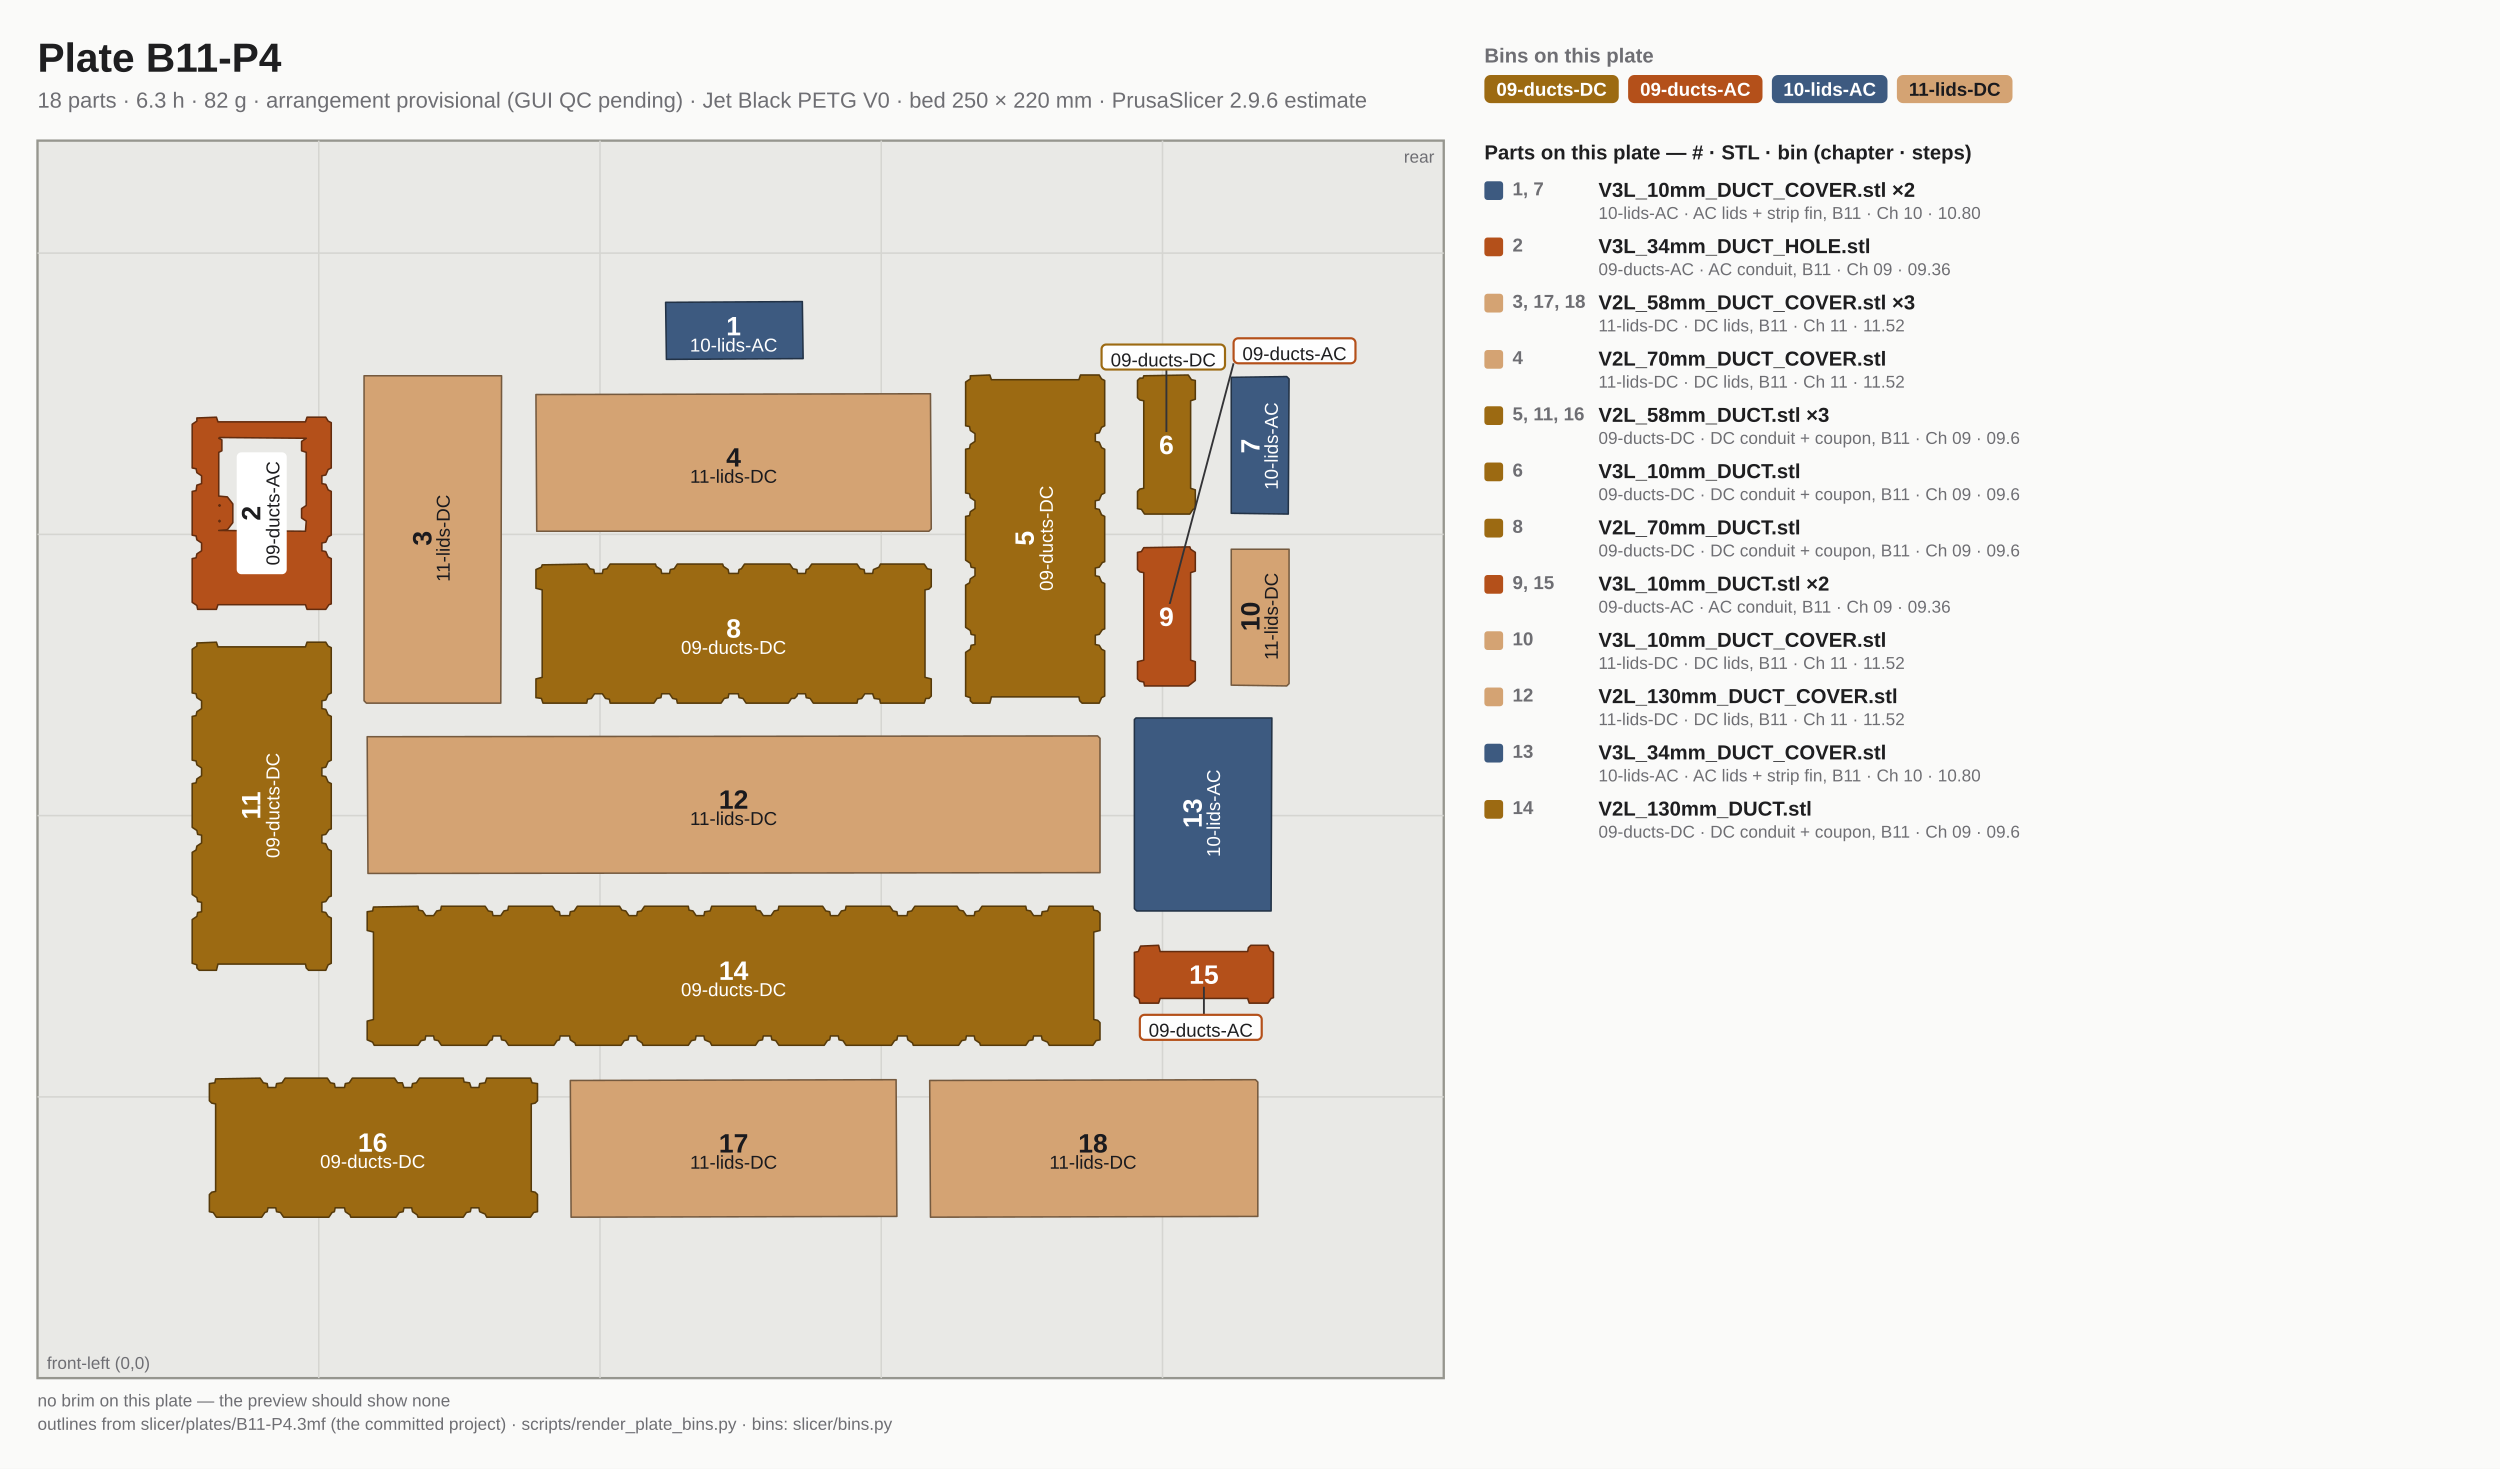
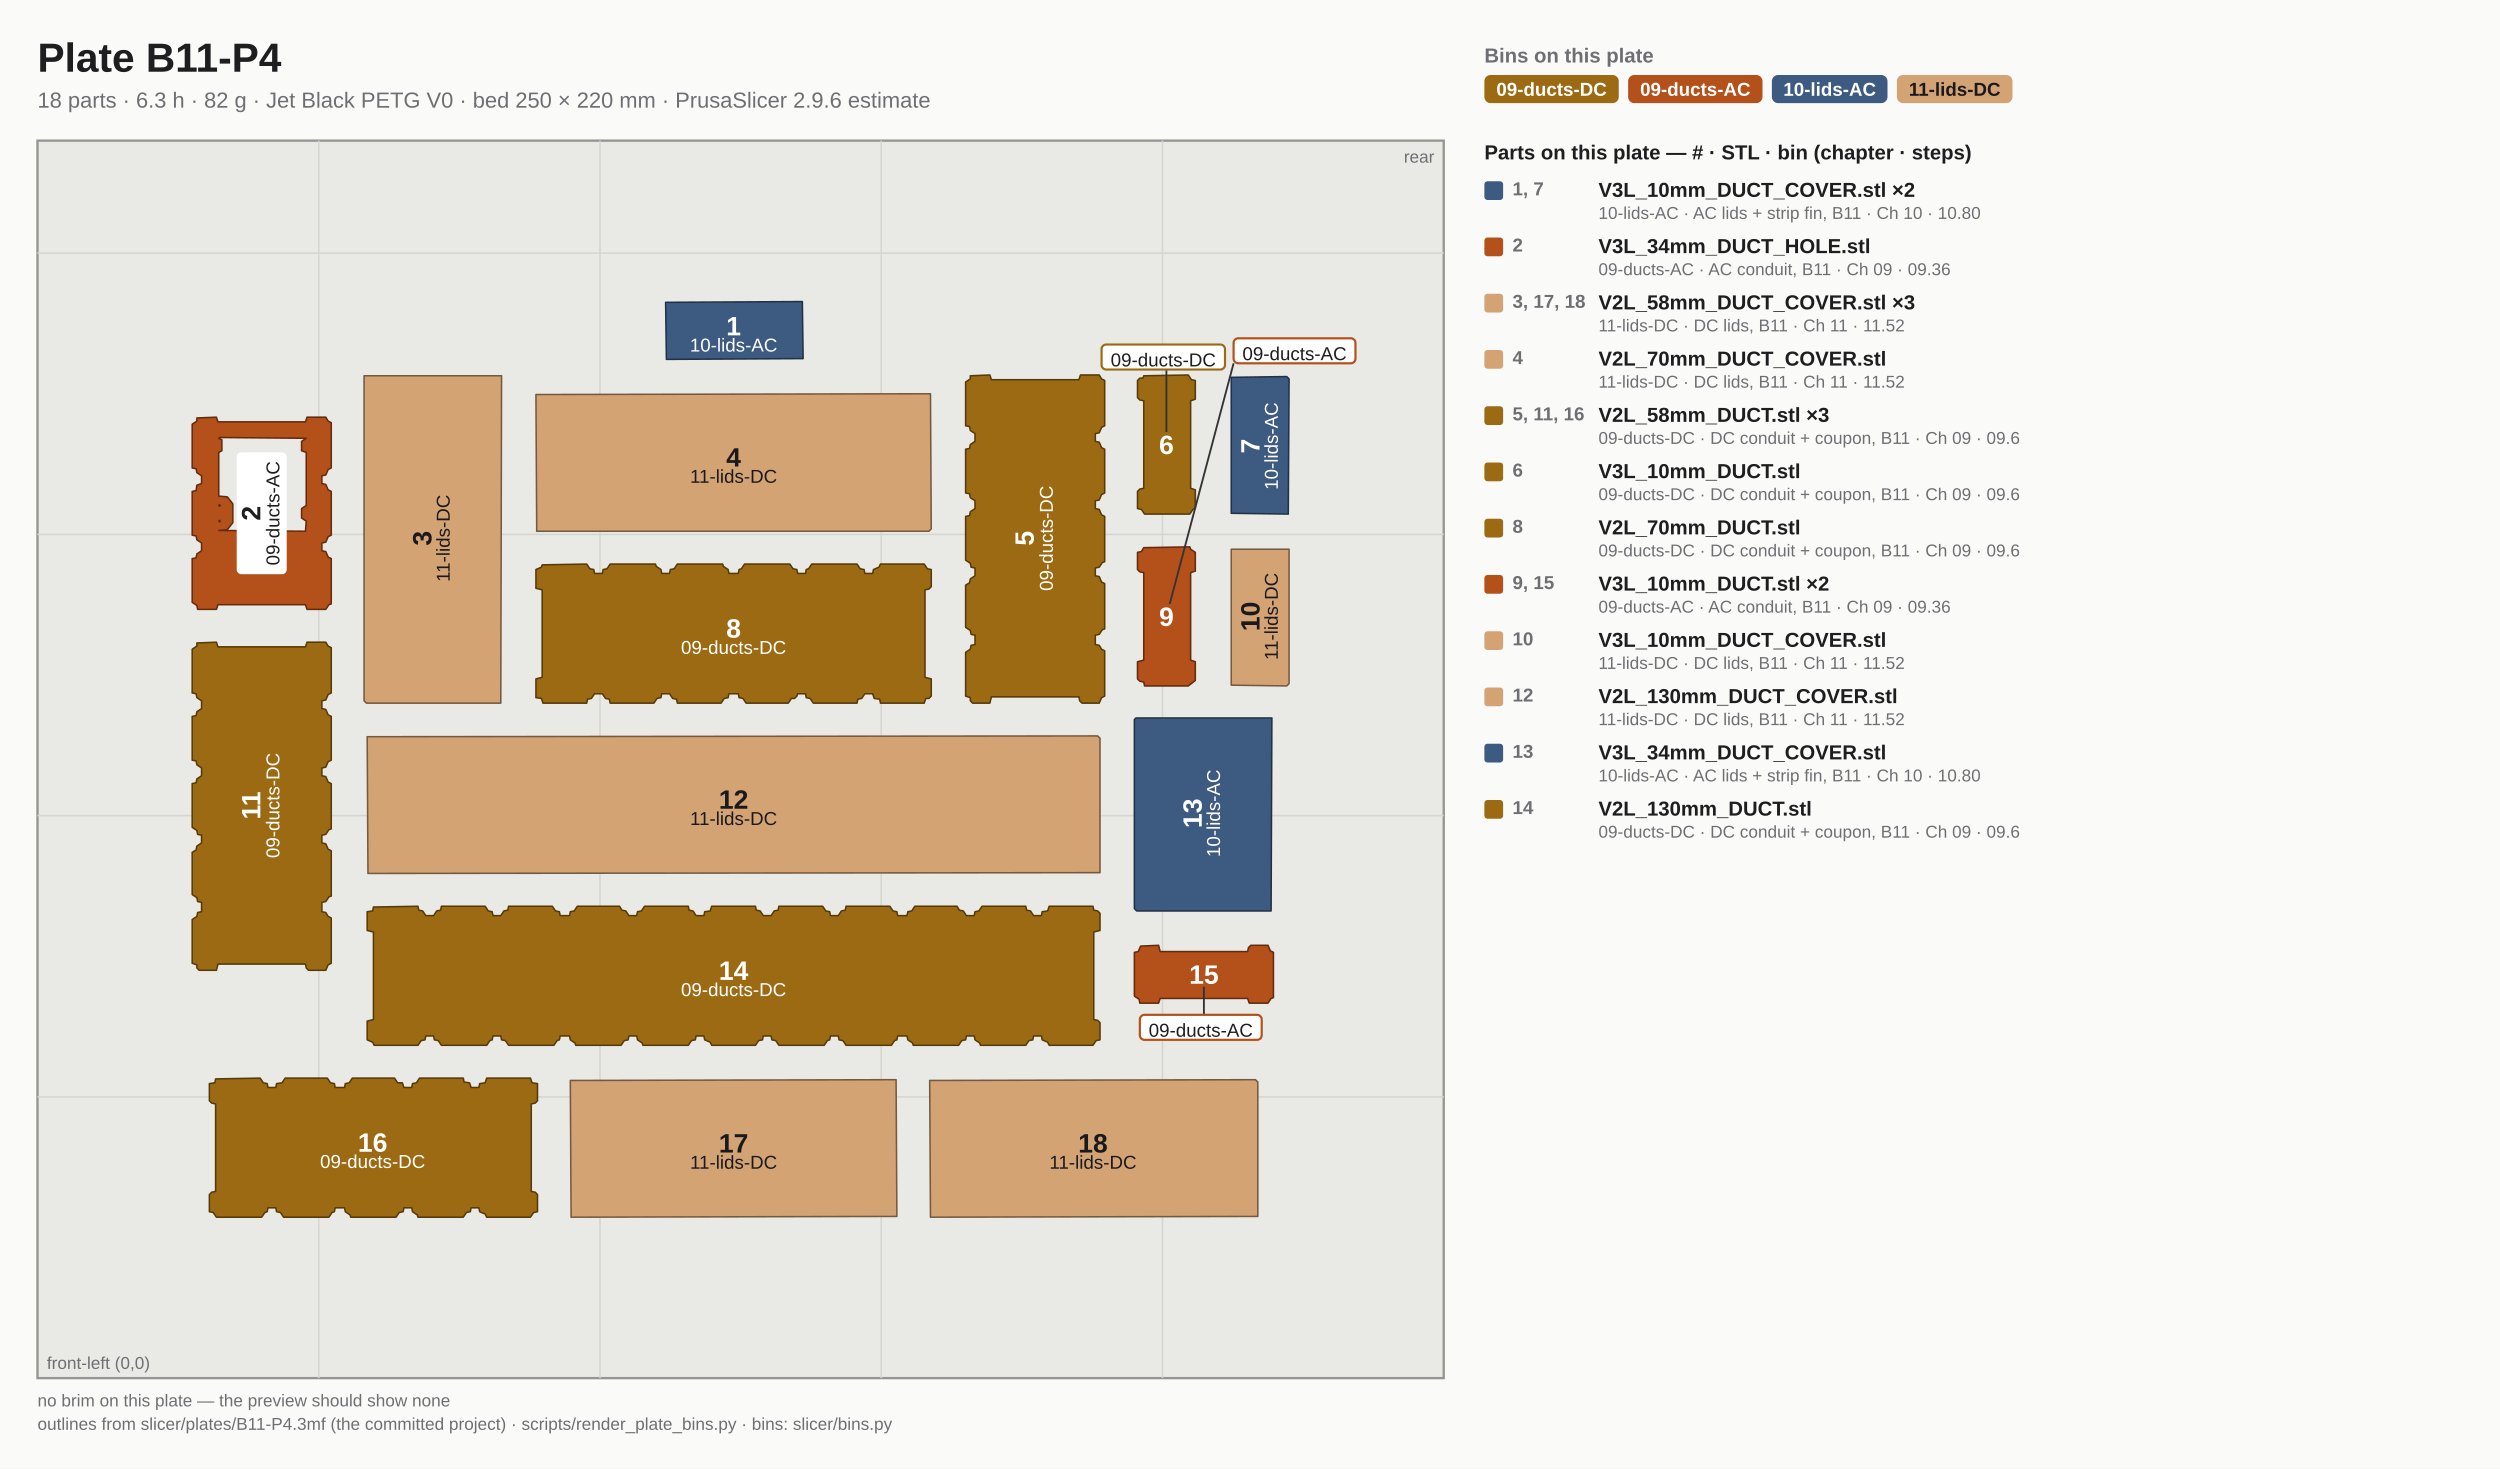
<svg xmlns="http://www.w3.org/2000/svg" width="1600" height="940" viewBox="0 0 1600 940" font-family="Arial, Helvetica, 'DejaVu Sans', sans-serif">
  <rect x="0" y="0" width="1600" height="940" fill="#fafaf9" />
  <text x="24.0" y="45.9" font-size="26" fill="#1e1e20" text-anchor="start" font-weight="bold">Plate B11-P4</text>
-   <text x="24.0" y="68.9" font-size="14" fill="#6e6e73" text-anchor="start">18 parts  ·  6.3 h  ·  82 g  ·  arrangement provisional (GUI QC pending)  ·  Jet Black PETG V0  ·  bed 250 × 220 mm  ·  PrusaSlicer 2.9.6 estimate</text>
+   <text x="24.0" y="68.9" font-size="14" fill="#6e6e73" text-anchor="start">18 parts  ·  6.3 h  ·  82 g  ·  Jet Black PETG V0  ·  bed 250 × 220 mm  ·  PrusaSlicer 2.9.6 estimate</text>
  <rect x="24.0" y="90.0" width="900.0" height="792.0" fill="#e9e9e6" stroke="#96968f" stroke-width="1.5" />
  <line x1="204.0" y1="90.0" x2="204.0" y2="882.0" stroke="#d5d5d1" stroke-width="1.0" />
  <line x1="384.0" y1="90.0" x2="384.0" y2="882.0" stroke="#d5d5d1" stroke-width="1.0" />
  <line x1="564.0" y1="90.0" x2="564.0" y2="882.0" stroke="#d5d5d1" stroke-width="1.0" />
  <line x1="744.0" y1="90.0" x2="744.0" y2="882.0" stroke="#d5d5d1" stroke-width="1.0" />
  <line x1="24.0" y1="702.0" x2="924.0" y2="702.0" stroke="#d5d5d1" stroke-width="1.0" />
  <line x1="24.0" y1="522.0" x2="924.0" y2="522.0" stroke="#d5d5d1" stroke-width="1.0" />
  <line x1="24.0" y1="342.0" x2="924.0" y2="342.0" stroke="#d5d5d1" stroke-width="1.0" />
  <line x1="24.0" y1="162.0" x2="924.0" y2="162.0" stroke="#d5d5d1" stroke-width="1.0" />
  <text x="30.0" y="876.1" font-size="11" fill="#6e6e73" text-anchor="start">front-left (0,0)</text>
  <text x="918.0" y="104.1" font-size="11" fill="#6e6e73" text-anchor="end">rear</text>
  <path d="M621.0,240.5 633.5,240.0 634.5,243.0 690.5,243.0 691.5,240.0 703.5,240.0 705.0,242.5 707.0,243.5 707.0,272.5 705.0,273.5 703.5,277.0 701.0,277.5 701.0,282.5 703.5,283.0 705.0,286.5 707.0,287.5 707.0,315.5 705.0,316.5 703.5,320.0 701.0,320.5 701.0,325.5 703.5,326.0 705.0,329.5 707.0,330.5 707.0,359.5 705.5,360.0 703.5,363.0 701.0,363.5 701.0,368.5 703.5,369.0 705.0,372.5 707.0,373.5 707.0,402.5 705.5,403.0 703.5,406.0 701.0,406.5 701.0,412.5 703.5,413.0 705.0,415.5 707.0,416.5 707.0,445.5 705.0,446.5 703.5,450.0 692.5,450.0 691.0,448.5 690.5,446.0 634.5,446.0 633.5,450.0 622.5,450.0 621.0,448.5 621.0,446.5 618.0,445.5 618.0,417.5 621.0,415.5 621.5,413.0 624.0,412.5 624.0,406.5 621.5,406.0 621.0,403.5 618.0,401.5 618.0,374.5 620.5,373.0 621.0,370.5 624.0,368.5 624.0,363.5 621.5,363.0 621.0,360.5 618.0,358.5 618.0,330.5 620.5,330.0 621.0,327.5 624.0,325.5 624.0,320.5 621.0,318.5 620.5,316.0 618.0,315.5 618.0,287.5 620.5,287.0 621.0,284.5 624.0,282.5 624.0,277.5 621.0,275.5 620.5,273.0 618.0,272.5 618.0,244.5 621.0,242.5Z" fill-rule="evenodd" fill="#9c6a12" stroke="#563a0a" stroke-width="1.0" stroke-linejoin="round" />
  <path d="M126.0,411.5 138.5,411.0 139.5,414.0 195.5,414.0 196.5,411.0 208.5,411.0 210.0,413.5 212.0,414.5 212.0,443.5 210.0,444.5 208.5,448.0 206.0,448.5 206.0,453.5 208.5,454.0 210.0,457.5 212.0,458.5 212.0,486.5 210.0,487.5 208.5,491.0 206.0,491.5 206.0,496.5 208.5,497.0 210.0,500.5 212.0,501.5 212.0,530.5 210.5,531.0 208.5,534.0 206.0,534.5 206.0,539.5 208.5,540.0 210.0,543.5 212.0,544.5 212.0,573.5 210.5,574.0 208.5,577.0 206.0,577.5 206.0,583.5 208.5,584.0 210.0,586.5 212.0,587.5 212.0,616.5 210.0,617.5 208.5,621.0 197.5,621.0 196.0,619.5 195.5,617.0 139.5,617.0 138.5,621.0 127.5,621.0 126.0,619.5 126.0,617.5 123.0,616.5 123.0,588.5 126.0,586.5 126.5,584.0 129.0,583.5 129.0,577.5 126.5,577.0 126.0,574.5 123.0,572.5 123.0,545.5 125.5,544.0 126.0,541.5 129.0,539.5 129.0,534.5 126.5,534.0 126.0,531.5 123.0,529.5 123.0,501.5 125.5,501.0 126.0,498.5 129.0,496.5 129.0,491.5 126.0,489.5 125.5,487.0 123.0,486.5 123.0,458.5 125.5,458.0 126.0,455.5 129.0,453.5 129.0,448.5 126.0,446.5 125.5,444.0 123.0,443.5 123.0,415.5 126.0,413.5Z" fill-rule="evenodd" fill="#9c6a12" stroke="#563a0a" stroke-width="1.0" stroke-linejoin="round" />
  <path d="M138.0,690.5 166.5,690.0 168.5,693.0 171.0,693.5 171.5,696.0 176.5,696.0 177.0,693.5 180.5,693.0 182.5,690.0 209.5,690.0 211.5,693.0 214.0,693.5 214.5,696.0 220.5,696.0 221.0,693.5 223.5,693.0 225.5,690.0 252.5,690.0 254.5,693.0 257.5,693.0 258.5,696.0 263.5,696.0 264.0,693.5 266.5,693.0 268.5,690.0 296.5,690.0 297.0,692.5 300.5,693.0 301.5,696.0 306.5,696.0 307.0,693.5 310.5,693.0 311.5,690.0 339.5,690.0 340.5,693.0 344.0,693.5 344.0,704.5 342.5,706.0 340.0,706.5 340.0,762.5 342.5,763.0 344.0,764.5 344.0,775.5 341.5,776.0 339.5,779.0 311.5,779.0 310.5,777.0 307.0,775.5 306.5,773.0 301.5,773.0 301.0,775.5 298.5,776.0 296.5,779.0 267.5,779.0 267.0,777.5 264.0,775.5 263.5,773.0 258.5,773.0 258.0,775.5 255.5,776.0 253.5,779.0 224.5,779.0 224.0,777.5 221.0,775.5 220.5,773.0 214.5,773.0 214.0,775.5 212.5,776.0 210.5,779.0 181.5,779.0 179.5,776.0 177.0,775.5 176.5,773.0 171.5,773.0 171.0,775.5 169.5,776.0 167.5,779.0 138.5,779.0 136.5,776.0 134.0,775.5 134.0,764.5 135.5,763.0 138.0,762.5 138.0,706.5 135.5,706.0 134.0,704.5 134.0,693.5 137.5,693.0Z" fill-rule="evenodd" fill="#9c6a12" stroke="#563a0a" stroke-width="1.0" stroke-linejoin="round" />
  <path d="M595.0,691.5 803.5,691.0 805.0,692.5 805.0,778.5 595.5,779.0Z" fill-rule="evenodd" fill="#d4a373" stroke="#755a3f" stroke-width="1.0" stroke-linejoin="round" />
  <path d="M233.0,240.5 321.0,240.5 320.5,450.0 234.5,450.0 233.0,448.5Z" fill-rule="evenodd" fill="#d4a373" stroke="#755a3f" stroke-width="1.0" stroke-linejoin="round" />
  <path d="M365.0,691.5 573.5,691.0 574.0,778.5 365.5,779.0Z" fill-rule="evenodd" fill="#d4a373" stroke="#755a3f" stroke-width="1.0" stroke-linejoin="round" />
  <path d="M239.0,580.5 267.5,580.0 268.0,582.5 270.5,583.0 272.5,586.0 277.5,586.0 279.5,583.0 282.0,582.5 282.5,580.0 310.5,580.0 312.5,583.0 315.0,583.5 315.5,586.0 320.5,586.0 322.5,583.0 325.0,582.5 325.5,580.0 353.5,580.0 355.5,583.0 358.0,583.5 358.5,586.0 364.5,586.0 365.0,583.5 367.5,583.0 369.5,580.0 396.5,580.0 398.0,582.5 400.5,583.0 402.5,586.0 407.5,586.0 408.0,583.5 410.5,583.0 412.5,580.0 440.5,580.0 441.0,582.5 443.5,583.0 445.5,586.0 450.5,586.0 451.0,583.5 454.5,583.0 455.5,580.0 483.5,580.0 484.0,582.5 486.5,583.0 488.5,586.0 493.5,586.0 495.5,583.0 498.0,582.5 498.5,580.0 526.5,580.0 528.5,583.0 531.0,583.5 531.5,586.0 536.5,586.0 538.5,583.0 541.0,582.5 541.5,580.0 569.5,580.0 571.5,583.0 574.0,583.5 574.5,586.0 580.5,586.0 581.0,583.5 583.5,583.0 585.5,580.0 612.5,580.0 614.0,582.5 616.5,583.0 618.5,586.0 623.5,586.0 624.0,583.5 626.5,583.0 628.5,580.0 656.5,580.0 657.0,582.5 659.5,583.0 661.5,586.0 666.5,586.0 667.0,583.5 670.5,583.0 671.5,580.0 699.5,580.0 700.0,582.5 702.5,583.0 704.0,584.5 704.0,595.5 700.0,596.5 700.0,652.5 702.5,653.0 704.0,654.5 704.0,665.5 701.5,666.0 699.5,669.0 671.5,669.0 670.5,667.0 667.0,665.5 666.5,663.0 661.5,663.0 661.0,665.5 658.5,666.0 656.5,669.0 627.5,669.0 627.0,667.5 624.0,665.5 623.5,663.0 618.5,663.0 618.0,665.5 615.5,666.0 613.5,669.0 584.5,669.0 584.0,667.5 581.0,665.5 580.5,663.0 574.5,663.0 574.0,665.5 572.5,666.0 570.5,669.0 541.5,669.0 539.5,666.0 537.0,665.5 536.5,663.0 531.5,663.0 531.0,665.5 529.5,666.0 527.5,669.0 498.5,669.0 496.5,666.0 494.0,665.5 493.5,663.0 488.5,663.0 488.0,665.5 485.5,666.0 483.5,669.0 455.5,669.0 454.5,667.0 451.0,665.5 450.5,663.0 445.5,663.0 445.0,665.5 442.5,666.0 440.5,669.0 411.5,669.0 411.0,667.5 408.0,665.5 407.5,663.0 402.5,663.0 402.0,665.5 399.5,666.0 397.5,669.0 368.5,669.0 368.0,667.5 365.0,665.5 364.5,663.0 358.5,663.0 358.0,665.5 356.5,666.0 354.5,669.0 325.5,669.0 323.5,666.0 321.0,665.5 320.5,663.0 315.5,663.0 315.0,665.5 313.5,666.0 311.5,669.0 282.5,669.0 280.5,666.0 278.0,665.5 277.5,663.0 272.5,663.0 272.0,665.5 269.5,666.0 267.5,669.0 239.5,669.0 238.5,667.0 235.0,665.5 235.0,653.5 239.0,652.5 239.0,596.5 235.0,595.5 235.0,583.5 238.5,583.0Z" fill-rule="evenodd" fill="#9c6a12" stroke="#563a0a" stroke-width="1.0" stroke-linejoin="round" />
  <path d="M235.0,471.5 702.5,471.0 704.0,472.5 704.0,558.5 235.5,559.0Z" fill-rule="evenodd" fill="#d4a373" stroke="#755a3f" stroke-width="1.0" stroke-linejoin="round" />
  <path d="M347.0,361.5 375.5,361.0 377.5,364.0 380.0,364.5 380.5,367.0 385.5,367.0 386.0,364.5 388.5,364.0 390.5,361.0 419.5,361.0 420.0,362.5 423.0,364.5 423.5,367.0 428.5,367.0 429.0,364.5 431.5,364.0 433.5,361.0 462.5,361.0 463.0,362.5 466.0,364.5 466.5,367.0 472.5,367.0 473.0,364.5 474.5,364.0 476.5,361.0 505.5,361.0 507.5,364.0 510.0,364.5 510.5,367.0 515.5,367.0 516.0,364.5 517.5,364.0 519.5,361.0 548.5,361.0 550.5,364.0 553.0,364.5 553.5,367.0 558.5,367.0 559.0,364.5 562.5,363.0 563.5,361.0 591.5,361.0 593.5,364.0 596.0,364.5 596.0,375.5 594.5,377.0 592.0,377.5 592.0,433.5 596.0,434.5 596.0,445.5 594.5,447.0 592.5,447.0 591.5,450.0 563.5,450.0 563.0,447.5 559.5,447.0 558.5,444.0 553.5,444.0 551.5,447.0 549.0,447.5 548.5,450.0 520.5,450.0 518.5,447.0 516.0,446.5 515.5,444.0 510.5,444.0 510.0,445.5 508.5,447.0 506.5,447.0 504.5,450.0 477.5,450.0 475.5,447.0 473.0,446.5 472.5,444.0 466.5,444.0 466.0,446.5 463.5,447.0 461.5,450.0 433.5,450.0 433.0,447.5 430.5,447.0 428.5,444.0 423.5,444.0 423.0,446.5 420.5,447.0 418.5,450.0 390.5,450.0 390.0,447.5 387.5,447.0 385.5,444.0 380.5,444.0 378.5,447.0 376.0,447.5 375.5,450.0 347.5,450.0 346.5,447.0 343.0,446.5 343.0,434.5 347.0,433.5 347.0,377.5 343.0,376.5 343.0,364.5 346.5,363.0Z" fill-rule="evenodd" fill="#9c6a12" stroke="#563a0a" stroke-width="1.0" stroke-linejoin="round" />
  <path d="M343.0,252.5 595.5,252.0 596.0,338.5 594.5,340.0 343.5,340.0Z" fill-rule="evenodd" fill="#d4a373" stroke="#755a3f" stroke-width="1.0" stroke-linejoin="round" />
  <path d="M732.0,240.5 760.5,240.0 762.5,243.0 765.0,243.5 765.0,255.5 762.0,256.5 762.0,312.5 765.0,313.5 765.0,325.5 763.5,326.0 761.5,329.0 732.5,329.0 730.5,326.0 728.0,325.5 728.0,314.5 729.5,313.0 732.0,312.5 732.0,256.5 729.5,256.0 728.0,254.5 728.0,243.5 729.5,242.0 731.5,242.0Z" fill-rule="evenodd" fill="#9c6a12" stroke="#563a0a" stroke-width="1.0" stroke-linejoin="round" />
  <path d="M732.0,350.5 761.5,350.0 762.0,351.5 765.0,353.5 765.0,365.5 762.0,366.5 762.0,422.5 765.0,423.5 765.0,435.5 760.5,439.0 732.5,439.0 732.0,436.5 729.5,436.0 728.0,434.5 728.0,423.5 732.0,422.5 732.0,366.5 729.5,366.0 728.0,364.5 728.0,353.5 730.5,353.0Z" fill-rule="evenodd" fill="#b4501a" stroke="#632c0e" stroke-width="1.0" stroke-linejoin="round" />
  <path d="M730.0,605.5 741.5,605.0 742.5,609.0 798.5,609.0 799.0,606.5 800.5,605.0 811.5,605.0 813.0,608.5 815.0,609.5 815.0,638.5 813.5,639.0 811.5,642.0 799.5,642.0 798.5,639.0 742.5,639.0 741.5,642.0 729.5,642.0 729.0,639.5 726.0,637.5 726.0,609.5 728.5,609.0Z" fill-rule="evenodd" fill="#b4501a" stroke="#632c0e" stroke-width="1.0" stroke-linejoin="round" />
  <path d="M788.0,351.5 825.0,351.5 825.0,437.5 823.5,439.0 788.0,438.5Z" fill-rule="evenodd" fill="#d4a373" stroke="#755a3f" stroke-width="1.0" stroke-linejoin="round" />
  <path d="M788.0,241.5 823.5,241.0 825.0,242.5 824.5,329.0 788.0,328.5Z" fill-rule="evenodd" fill="#3d5a80" stroke="#223246" stroke-width="1.0" stroke-linejoin="round" />
  <path d="M426.0,193.5 513.5,193.0 514.0,229.5 426.5,230.0Z" fill-rule="evenodd" fill="#3d5a80" stroke="#223246" stroke-width="1.0" stroke-linejoin="round" />
  <path d="M126.0,267.5 138.5,267.0 139.5,270.0 195.5,270.0 196.5,267.0 208.5,267.0 210.0,269.5 212.0,270.5 212.0,299.5 210.0,300.5 208.5,304.0 206.0,304.5 206.0,309.5 208.5,310.0 210.0,313.5 212.0,314.5 212.0,342.5 210.0,343.5 208.5,347.0 206.0,347.5 206.0,352.5 208.5,353.0 210.0,356.5 212.0,357.5 212.0,386.5 210.5,387.0 208.5,390.0 196.5,390.0 195.5,387.0 139.5,387.0 138.5,390.0 126.5,390.0 126.0,387.5 123.0,385.5 123.0,357.5 125.5,357.0 126.0,354.5 129.0,352.5 129.0,347.5 126.0,345.5 125.5,343.0 123.0,342.5 123.0,314.5 125.5,314.0 126.0,310.5 129.0,309.5 129.0,304.5 126.0,302.5 125.5,300.0 123.0,299.5 123.0,271.5 126.0,269.5Z M140.5,280.0 140.0,280.5 142.0,281.5 142.0,288.5 140.0,289.5 140.0,317.5 145.5,318.0 149.0,322.5 149.0,334.5 145.5,339.0 140.0,339.5 195.5,340.0 196.0,333.5 193.0,331.5 193.0,325.5 196.0,323.5 196.0,289.5 193.0,288.5 193.0,282.5 196.0,280.5Z M140.5,323.0 140.0,323.5 140.5,324.0 141.0,323.5Z M140.5,333.0 140.0,333.5 140.5,334.0 141.0,333.5Z" fill-rule="evenodd" fill="#b4501a" stroke="#632c0e" stroke-width="1.0" stroke-linejoin="round" />
  <path d="M727.0,459.5 814.0,459.5 813.5,583.0 727.5,583.0 726.0,581.5 726.0,460.5Z" fill-rule="evenodd" fill="#3d5a80" stroke="#223246" stroke-width="1.0" stroke-linejoin="round" />
  <text x="469.5" y="517.6" font-size="17" fill="#1a1a1e" text-anchor="middle" font-weight="bold">12</text>
  <text x="469.5" y="528.0" font-size="12" fill="#1a1a1e" text-anchor="middle">11-lids-DC</text>
  <text x="469.5" y="627.1" font-size="17" fill="#ffffff" text-anchor="middle" font-weight="bold">14</text>
  <text x="469.5" y="637.5" font-size="12" fill="#ffffff" text-anchor="middle">09-ducts-DC</text>
  <text x="469.5" y="298.6" font-size="17" fill="#1a1a1e" text-anchor="middle" font-weight="bold">4</text>
  <text x="469.5" y="309.0" font-size="12" fill="#1a1a1e" text-anchor="middle">11-lids-DC</text>
  <text x="469.5" y="408.1" font-size="17" fill="#ffffff" text-anchor="middle" font-weight="bold">8</text>
  <text x="469.5" y="418.5" font-size="12" fill="#ffffff" text-anchor="middle">09-ducts-DC</text>
  <text x="699.5" y="737.6" font-size="17" fill="#1a1a1e" text-anchor="middle" font-weight="bold">18</text>
  <text x="699.5" y="748.0" font-size="12" fill="#1a1a1e" text-anchor="middle">11-lids-DC</text>
  <text x="270.0" y="350.6" font-size="17" fill="#1a1a1e" text-anchor="middle" font-weight="bold" transform="rotate(-90 270.0 344.5)">3</text>
  <text x="283.5" y="348.8" font-size="12" fill="#1a1a1e" text-anchor="middle" transform="rotate(-90 283.5 344.5)">11-lids-DC</text>
  <text x="469.5" y="737.6" font-size="17" fill="#1a1a1e" text-anchor="middle" font-weight="bold">17</text>
  <text x="469.5" y="748.0" font-size="12" fill="#1a1a1e" text-anchor="middle">11-lids-DC</text>
  <text x="655.5" y="350.6" font-size="17" fill="#ffffff" text-anchor="middle" font-weight="bold" transform="rotate(-90 655.5 344.5)">5</text>
  <text x="669.5" y="348.8" font-size="12" fill="#ffffff" text-anchor="middle" transform="rotate(-90 669.5 344.5)">09-ducts-DC</text>
  <text x="160.5" y="521.6" font-size="17" fill="#ffffff" text-anchor="middle" font-weight="bold" transform="rotate(-90 160.5 515.5)">11</text>
  <text x="174.5" y="519.8" font-size="12" fill="#ffffff" text-anchor="middle" transform="rotate(-90 174.5 515.5)">09-ducts-DC</text>
  <text x="238.5" y="737.1" font-size="17" fill="#ffffff" text-anchor="middle" font-weight="bold">16</text>
  <text x="238.5" y="747.5" font-size="12" fill="#ffffff" text-anchor="middle">09-ducts-DC</text>
  <text x="763.0" y="526.6" font-size="17" fill="#ffffff" text-anchor="middle" font-weight="bold" transform="rotate(-90 763.0 520.5)">13</text>
  <text x="776.5" y="524.8" font-size="12" fill="#ffffff" text-anchor="middle" transform="rotate(-90 776.5 520.5)">10-lids-AC</text>
  <rect x="151.5" y="289.5" width="32.0" height="78.0" rx="3.0" fill="#ffffff" />
  <text x="160.5" y="334.6" font-size="17" fill="#1e1e20" text-anchor="middle" font-weight="bold" transform="rotate(-90 160.5 328.5)">2</text>
  <text x="174.5" y="332.8" font-size="12" fill="#1e1e20" text-anchor="middle" transform="rotate(-90 174.5 328.5)">09-ducts-AC</text>
  <text x="469.5" y="214.6" font-size="17" fill="#ffffff" text-anchor="middle" font-weight="bold">1</text>
  <text x="469.5" y="225.0" font-size="12" fill="#ffffff" text-anchor="middle">10-lids-AC</text>
  <text x="800.0" y="400.6" font-size="17" fill="#1a1a1e" text-anchor="middle" font-weight="bold" transform="rotate(-90 800.0 394.5)">10</text>
  <text x="813.5" y="398.8" font-size="12" fill="#1a1a1e" text-anchor="middle" transform="rotate(-90 813.5 394.5)">11-lids-DC</text>
  <text x="800.0" y="291.6" font-size="17" fill="#ffffff" text-anchor="middle" font-weight="bold" transform="rotate(-90 800.0 285.5)">7</text>
  <text x="813.5" y="289.8" font-size="12" fill="#ffffff" text-anchor="middle" transform="rotate(-90 813.5 285.5)">10-lids-AC</text>
  <line x1="746.5" y1="284.5" x2="746.5" y2="236.5" stroke="#333336" stroke-width="1.2" />
  <rect x="705.0" y="220.5" width="79.0" height="16.0" rx="3.0" fill="#ffffff" fill-opacity="0.94" stroke="#9c6a12" stroke-width="1.4" />
  <text x="744.5" y="234.5" font-size="12" fill="#1e1e20" text-anchor="middle">09-ducts-DC</text>
  <rect x="739.0" y="276.5" width="15.0" height="16.0" rx="3.0" fill="#9c6a12" />
  <text x="746.5" y="290.6" font-size="17" fill="#ffffff" text-anchor="middle" font-weight="bold">6</text>
  <line x1="770.5" y1="623.5" x2="770.5" y2="649.5" stroke="#333336" stroke-width="1.2" />
  <rect x="729.5" y="649.5" width="78.0" height="16.0" rx="3.0" fill="#ffffff" fill-opacity="0.94" stroke="#b4501a" stroke-width="1.4" />
  <text x="768.5" y="663.5" font-size="12" fill="#1e1e20" text-anchor="middle">09-ducts-AC</text>
  <rect x="758.5" y="615.5" width="24.0" height="16.0" rx="3.0" fill="#b4501a" />
  <text x="770.5" y="629.6" font-size="17" fill="#ffffff" text-anchor="middle" font-weight="bold">15</text>
  <line x1="746.5" y1="394.5" x2="789.5" y2="232.5" stroke="#333336" stroke-width="1.2" />
  <rect x="789.5" y="216.5" width="78.0" height="16.0" rx="3.0" fill="#ffffff" fill-opacity="0.94" stroke="#b4501a" stroke-width="1.4" />
  <text x="828.5" y="230.5" font-size="12" fill="#1e1e20" text-anchor="middle">09-ducts-AC</text>
  <rect x="739.0" y="386.5" width="15.0" height="16.0" rx="3.0" fill="#b4501a" />
  <text x="746.5" y="400.6" font-size="17" fill="#ffffff" text-anchor="middle" font-weight="bold">9</text>
  <text x="950.0" y="40.0" font-size="13" fill="#6e6e73" text-anchor="start" font-weight="bold">Bins on this plate</text>
  <rect x="950.0" y="48.0" width="86.0" height="18.0" rx="4.0" fill="#9c6a12" />
  <text x="993.0" y="61.3" font-size="12" fill="#ffffff" text-anchor="middle" font-weight="bold">09-ducts-DC</text>
  <rect x="1042.0" y="48.0" width="86.0" height="18.0" rx="4.0" fill="#b4501a" />
  <text x="1085.0" y="61.3" font-size="12" fill="#ffffff" text-anchor="middle" font-weight="bold">09-ducts-AC</text>
  <rect x="1134.0" y="48.0" width="74.0" height="18.0" rx="4.0" fill="#3d5a80" />
  <text x="1171.0" y="61.3" font-size="12" fill="#ffffff" text-anchor="middle" font-weight="bold">10-lids-AC</text>
  <rect x="1214.0" y="48.0" width="74.0" height="18.0" rx="4.0" fill="#d4a373" />
  <text x="1251.0" y="61.3" font-size="12" fill="#1a1a1e" text-anchor="middle" font-weight="bold">11-lids-DC</text>
  <text x="950.0" y="102.0" font-size="13" fill="#1e1e20" text-anchor="start" font-weight="bold">Parts on this plate  —  # · STL · bin (chapter · steps)</text>
  <rect x="950.0" y="116.0" width="12.0" height="12.0" rx="2.0" fill="#3d5a80" />
  <text x="968.0" y="125.0" font-size="12" fill="#6e6e73" text-anchor="start" font-weight="bold">1, 7</text>
  <text x="1023.0" y="126.0" font-size="13" fill="#1e1e20" text-anchor="start" font-weight="bold">V3L_10mm_DUCT_COVER.stl  ×2</text>
  <text x="1023.0" y="140.1" font-size="11" fill="#6e6e73" text-anchor="start">10-lids-AC · AC lids + strip fin, B11 · Ch 10 · 10.80</text>
  <rect x="950.0" y="152.0" width="12.0" height="12.0" rx="2.0" fill="#b4501a" />
  <text x="968.0" y="161.0" font-size="12" fill="#6e6e73" text-anchor="start" font-weight="bold">2</text>
  <text x="1023.0" y="162.0" font-size="13" fill="#1e1e20" text-anchor="start" font-weight="bold">V3L_34mm_DUCT_HOLE.stl</text>
  <text x="1023.0" y="176.1" font-size="11" fill="#6e6e73" text-anchor="start">09-ducts-AC · AC conduit, B11 · Ch 09 · 09.36</text>
  <rect x="950.0" y="188.0" width="12.0" height="12.0" rx="2.0" fill="#d4a373" />
  <text x="968.0" y="197.0" font-size="12" fill="#6e6e73" text-anchor="start" font-weight="bold">3, 17, 18</text>
  <text x="1023.0" y="198.0" font-size="13" fill="#1e1e20" text-anchor="start" font-weight="bold">V2L_58mm_DUCT_COVER.stl  ×3</text>
  <text x="1023.0" y="212.1" font-size="11" fill="#6e6e73" text-anchor="start">11-lids-DC · DC lids, B11 · Ch 11 · 11.52</text>
  <rect x="950.0" y="224.0" width="12.0" height="12.0" rx="2.0" fill="#d4a373" />
  <text x="968.0" y="233.0" font-size="12" fill="#6e6e73" text-anchor="start" font-weight="bold">4</text>
  <text x="1023.0" y="234.0" font-size="13" fill="#1e1e20" text-anchor="start" font-weight="bold">V2L_70mm_DUCT_COVER.stl</text>
  <text x="1023.0" y="248.1" font-size="11" fill="#6e6e73" text-anchor="start">11-lids-DC · DC lids, B11 · Ch 11 · 11.52</text>
  <rect x="950.0" y="260.0" width="12.0" height="12.0" rx="2.0" fill="#9c6a12" />
  <text x="968.0" y="269.0" font-size="12" fill="#6e6e73" text-anchor="start" font-weight="bold">5, 11, 16</text>
  <text x="1023.0" y="270.0" font-size="13" fill="#1e1e20" text-anchor="start" font-weight="bold">V2L_58mm_DUCT.stl  ×3</text>
  <text x="1023.0" y="284.1" font-size="11" fill="#6e6e73" text-anchor="start">09-ducts-DC · DC conduit + coupon, B11 · Ch 09 · 09.6</text>
  <rect x="950.0" y="296.0" width="12.0" height="12.0" rx="2.0" fill="#9c6a12" />
  <text x="968.0" y="305.0" font-size="12" fill="#6e6e73" text-anchor="start" font-weight="bold">6</text>
  <text x="1023.0" y="306.0" font-size="13" fill="#1e1e20" text-anchor="start" font-weight="bold">V3L_10mm_DUCT.stl</text>
  <text x="1023.0" y="320.1" font-size="11" fill="#6e6e73" text-anchor="start">09-ducts-DC · DC conduit + coupon, B11 · Ch 09 · 09.6</text>
  <rect x="950.0" y="332.0" width="12.0" height="12.0" rx="2.0" fill="#9c6a12" />
  <text x="968.0" y="341.0" font-size="12" fill="#6e6e73" text-anchor="start" font-weight="bold">8</text>
  <text x="1023.0" y="342.0" font-size="13" fill="#1e1e20" text-anchor="start" font-weight="bold">V2L_70mm_DUCT.stl</text>
  <text x="1023.0" y="356.1" font-size="11" fill="#6e6e73" text-anchor="start">09-ducts-DC · DC conduit + coupon, B11 · Ch 09 · 09.6</text>
  <rect x="950.0" y="368.0" width="12.0" height="12.0" rx="2.0" fill="#b4501a" />
  <text x="968.0" y="377.0" font-size="12" fill="#6e6e73" text-anchor="start" font-weight="bold">9, 15</text>
  <text x="1023.0" y="378.0" font-size="13" fill="#1e1e20" text-anchor="start" font-weight="bold">V3L_10mm_DUCT.stl  ×2</text>
  <text x="1023.0" y="392.1" font-size="11" fill="#6e6e73" text-anchor="start">09-ducts-AC · AC conduit, B11 · Ch 09 · 09.36</text>
  <rect x="950.0" y="404.0" width="12.0" height="12.0" rx="2.0" fill="#d4a373" />
  <text x="968.0" y="413.0" font-size="12" fill="#6e6e73" text-anchor="start" font-weight="bold">10</text>
  <text x="1023.0" y="414.0" font-size="13" fill="#1e1e20" text-anchor="start" font-weight="bold">V3L_10mm_DUCT_COVER.stl</text>
  <text x="1023.0" y="428.1" font-size="11" fill="#6e6e73" text-anchor="start">11-lids-DC · DC lids, B11 · Ch 11 · 11.52</text>
  <rect x="950.0" y="440.0" width="12.0" height="12.0" rx="2.0" fill="#d4a373" />
  <text x="968.0" y="449.0" font-size="12" fill="#6e6e73" text-anchor="start" font-weight="bold">12</text>
  <text x="1023.0" y="450.0" font-size="13" fill="#1e1e20" text-anchor="start" font-weight="bold">V2L_130mm_DUCT_COVER.stl</text>
  <text x="1023.0" y="464.1" font-size="11" fill="#6e6e73" text-anchor="start">11-lids-DC · DC lids, B11 · Ch 11 · 11.52</text>
  <rect x="950.0" y="476.0" width="12.0" height="12.0" rx="2.0" fill="#3d5a80" />
  <text x="968.0" y="485.0" font-size="12" fill="#6e6e73" text-anchor="start" font-weight="bold">13</text>
  <text x="1023.0" y="486.0" font-size="13" fill="#1e1e20" text-anchor="start" font-weight="bold">V3L_34mm_DUCT_COVER.stl</text>
  <text x="1023.0" y="500.1" font-size="11" fill="#6e6e73" text-anchor="start">10-lids-AC · AC lids + strip fin, B11 · Ch 10 · 10.80</text>
  <rect x="950.0" y="512.0" width="12.0" height="12.0" rx="2.0" fill="#9c6a12" />
  <text x="968.0" y="521.0" font-size="12" fill="#6e6e73" text-anchor="start" font-weight="bold">14</text>
  <text x="1023.0" y="522.0" font-size="13" fill="#1e1e20" text-anchor="start" font-weight="bold">V2L_130mm_DUCT.stl</text>
  <text x="1023.0" y="536.1" font-size="11" fill="#6e6e73" text-anchor="start">09-ducts-DC · DC conduit + coupon, B11 · Ch 09 · 09.6</text>
  <text x="24.0" y="900.1" font-size="11" fill="#6e6e73" text-anchor="start">no brim on this plate — the preview should show none</text>
  <text x="24.0" y="915.1" font-size="11" fill="#6e6e73" text-anchor="start">outlines from slicer/plates/B11-P4.3mf (the committed project) · scripts/render_plate_bins.py · bins: slicer/bins.py</text>
</svg>
